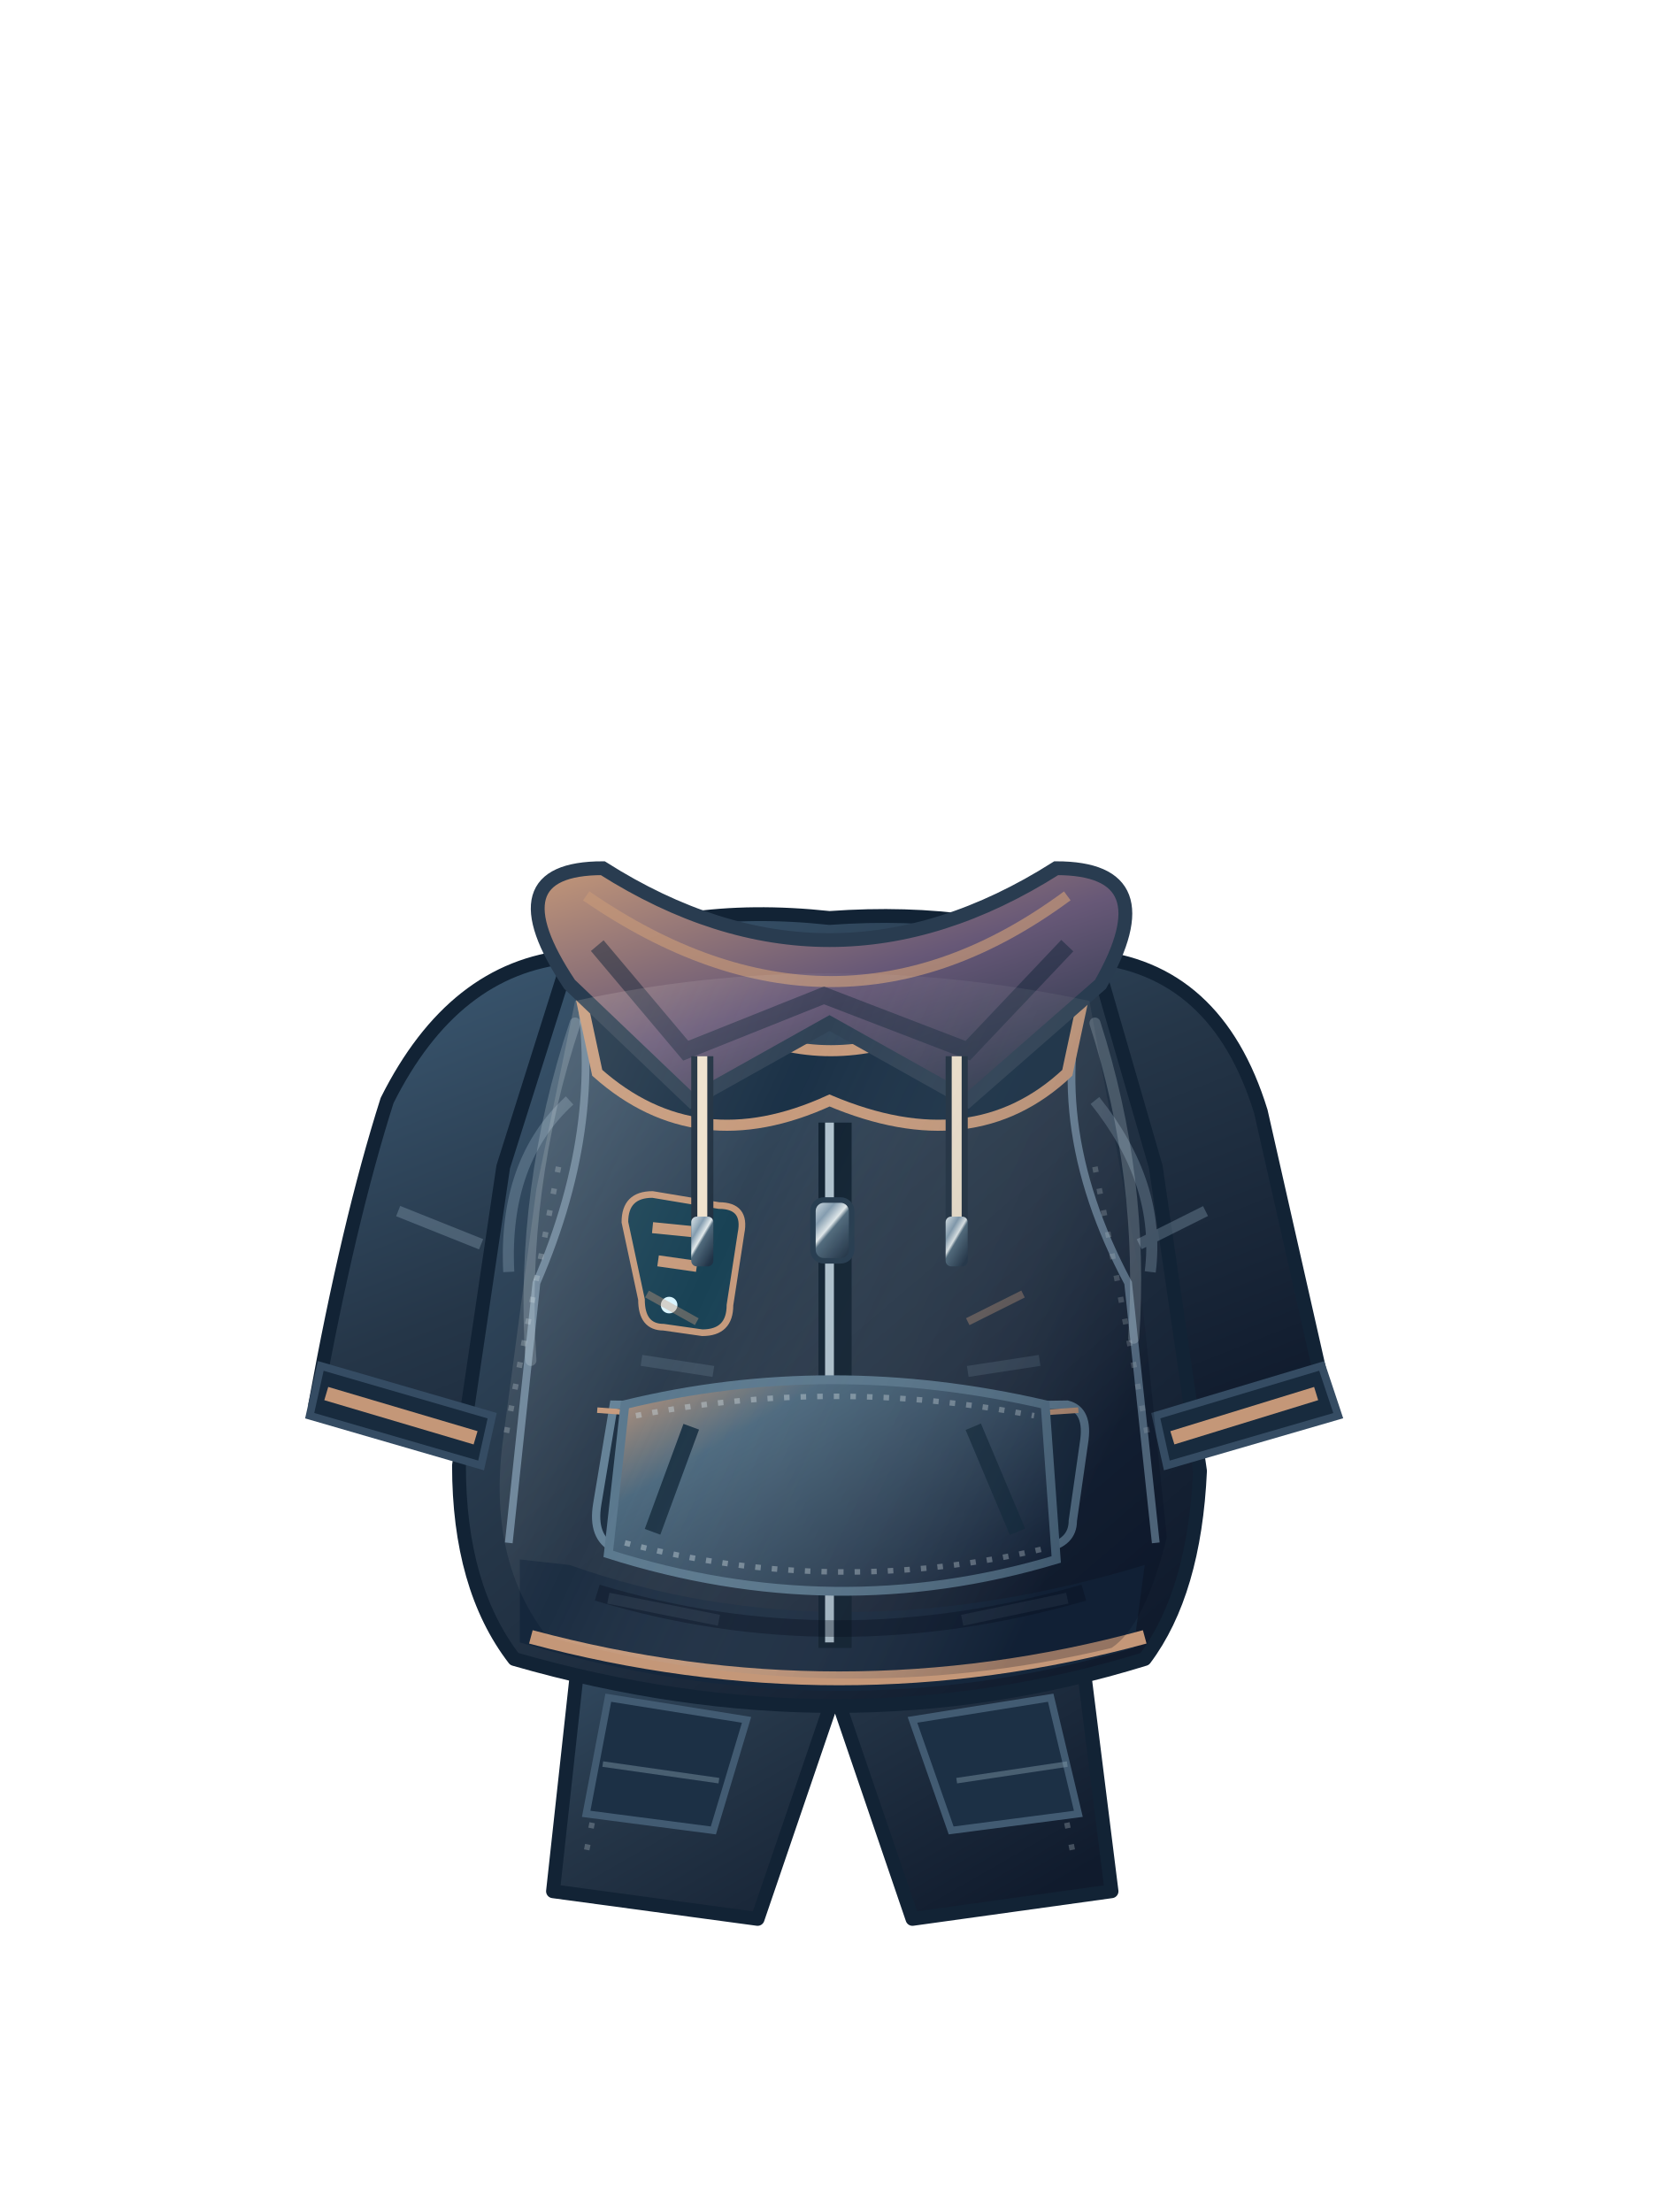
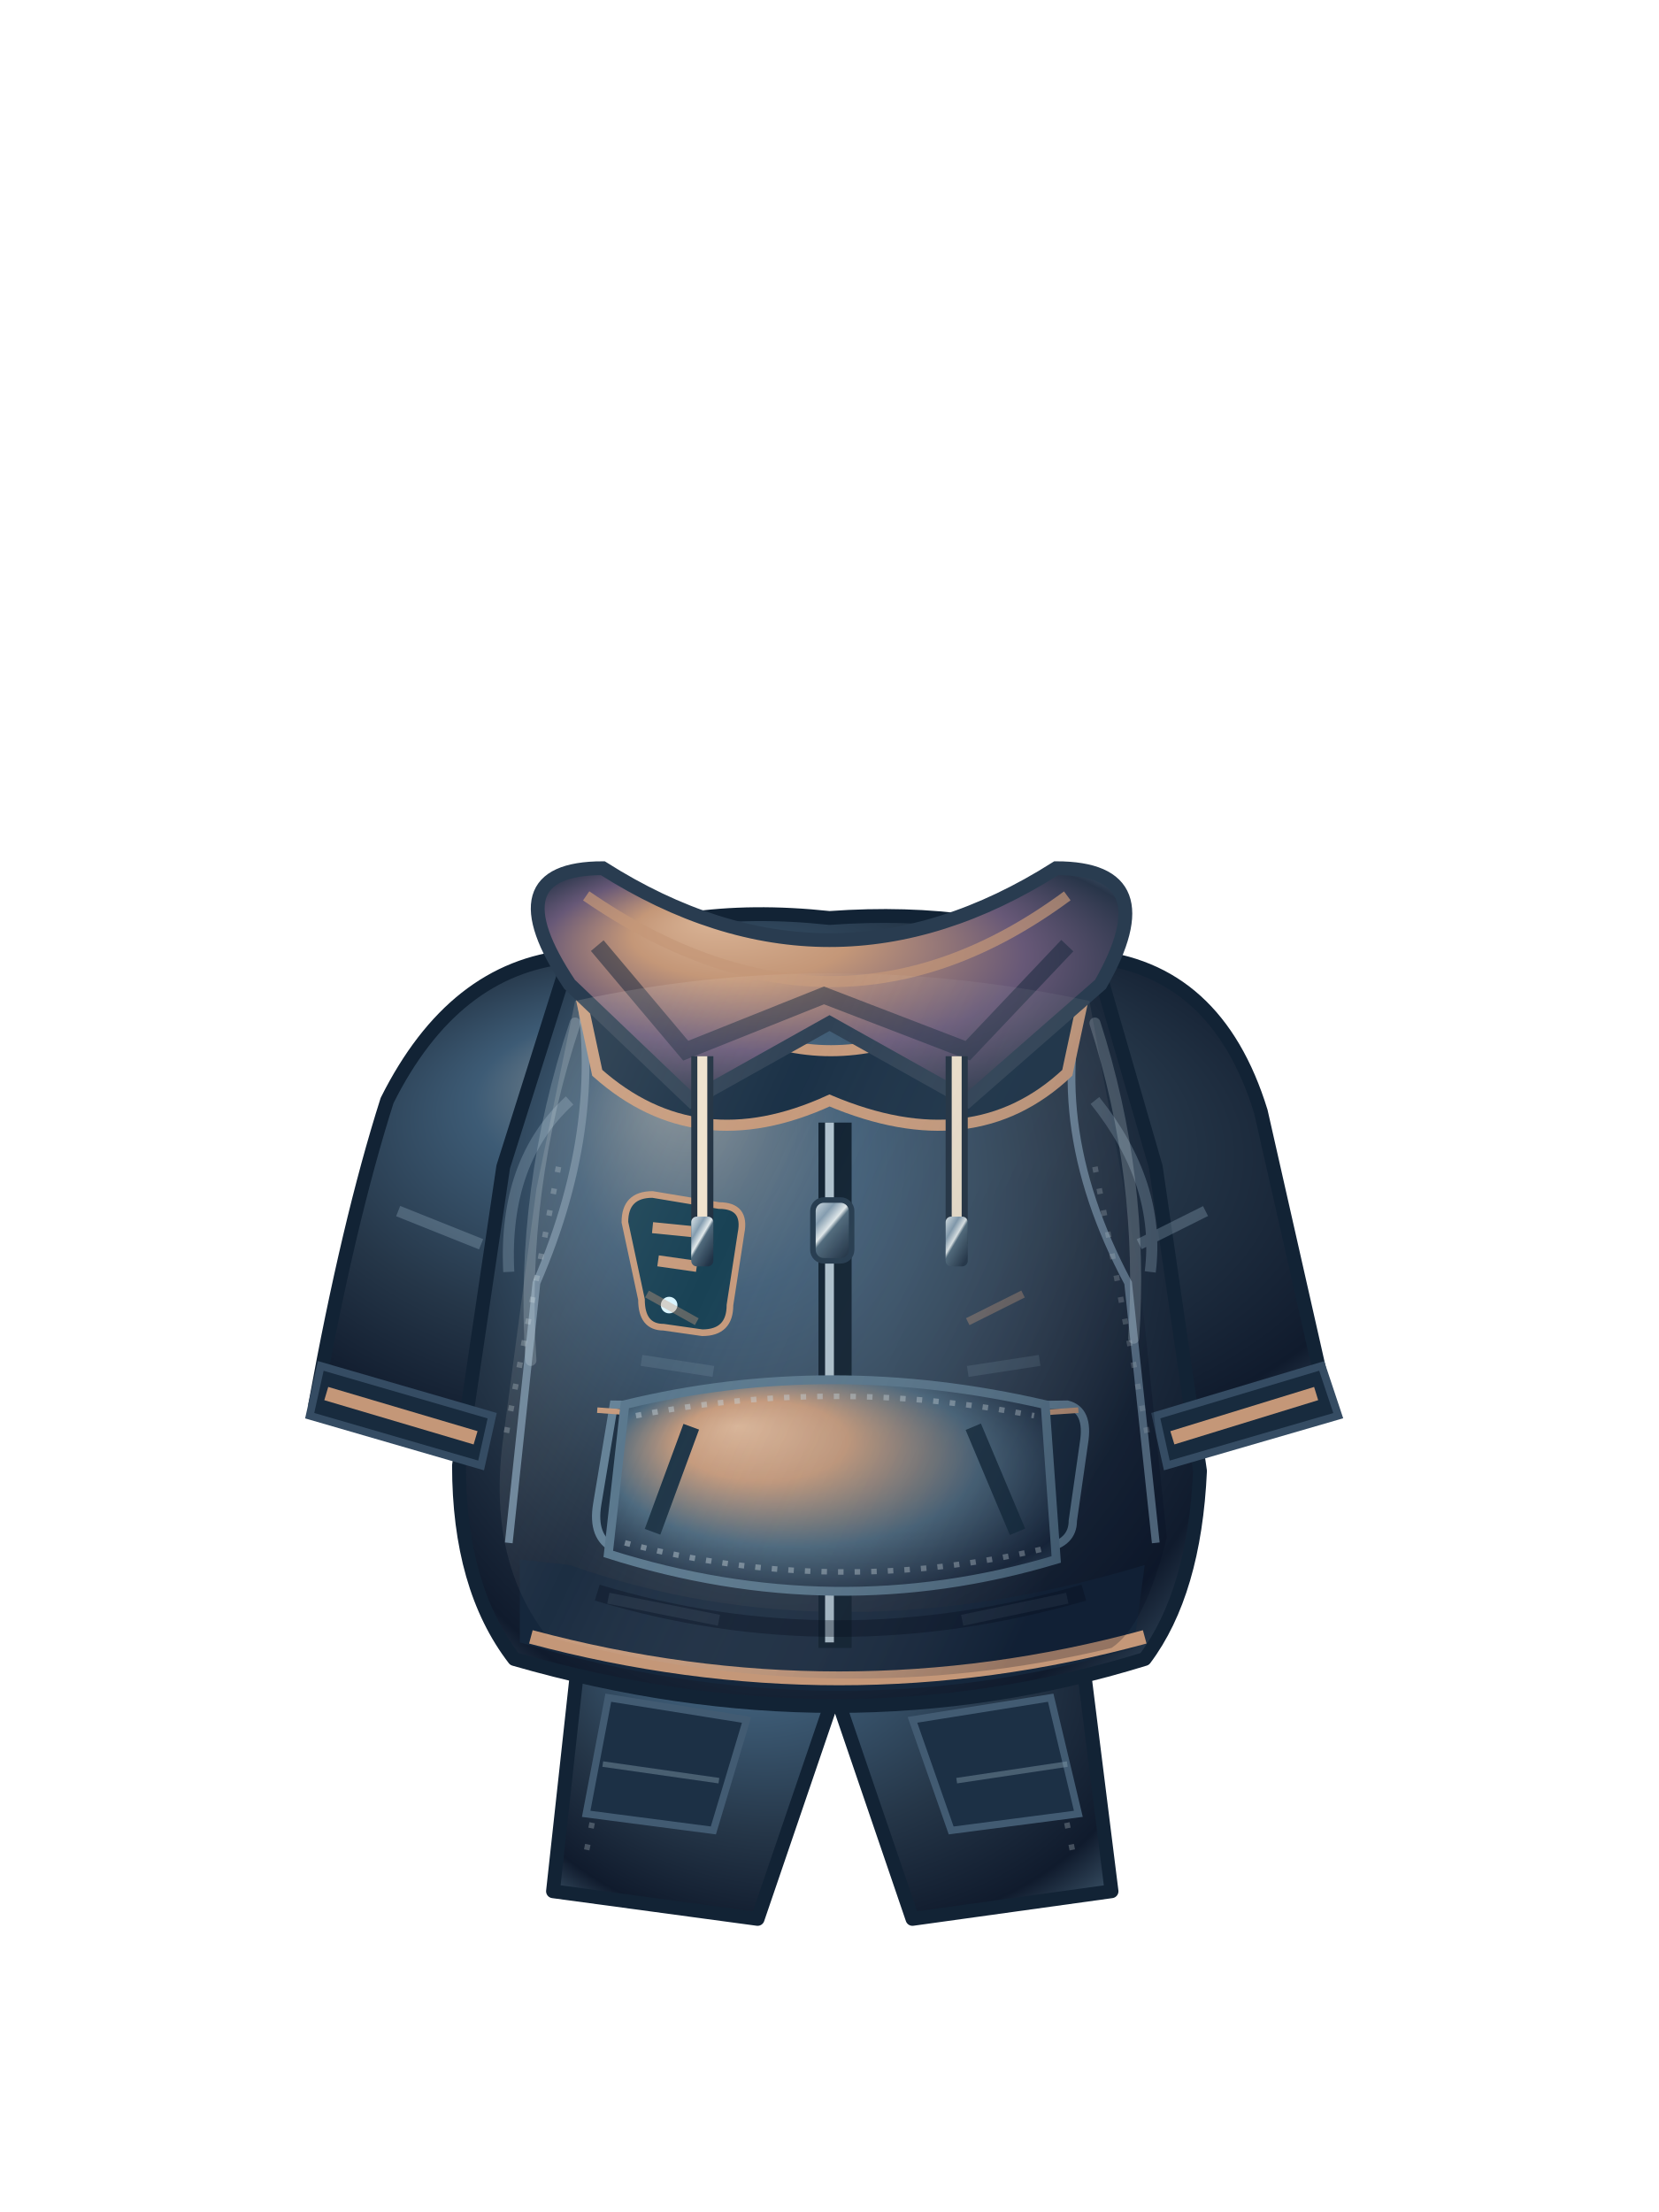
<svg xmlns="http://www.w3.org/2000/svg" viewBox="0 0 300 400">
  <defs>
    <radialGradient id="skin" cx=".32" cy=".2" r=".85">
      <stop stop-color="#eac086" />
      <stop offset=".55" stop-color="#93603e" />
      <stop offset="1" stop-color="#392b37" />
    </radialGradient>
-     <linearGradient id="cloth" x2=".8" y2="1">
-       <stop stop-color="#3d5b75" />
-       <stop offset=".5" stop-color="#253648" />
-       <stop offset="1" stop-color="#101b2d" />
-     </linearGradient>
-     <linearGradient id="fabric" x1="0" y1="0" x2="1" y2=".8">
-       <stop stop-color="#c49778" />
-       <stop offset=".3" stop-color="#46647a" />
-       <stop offset="1" stop-color="#18283d" />
-     </linearGradient>
-     <linearGradient id="hood" x1="0" y1="0" x2=".8" y2="1">
-       <stop stop-color="#c49778" />
-       <stop offset=".55" stop-color="#675877" />
-       <stop offset="1" stop-color="#283549" />
-     </linearGradient>
+     <radialGradient id="cloth" cx=".49" cy=".47" fx=".29" fy=".22" r=".67">
+       <stop offset="0" stop-color="#818c93" />
+       <stop offset=".28" stop-color="#3d5b75" />
+       <stop offset=".62" stop-color="#253648" />
+       <stop offset=".9" stop-color="#101b2d" />
+       <stop offset="1" stop-color="#32475b" />
+     </radialGradient>
+     <radialGradient id="fabric" cx=".49" cy=".47" fx=".29" fy=".22" r=".67">
+       <stop offset="0" stop-color="#d9b395" />
+       <stop offset=".28" stop-color="#c49778" />
+       <stop offset=".62" stop-color="#46647a" />
+       <stop offset=".9" stop-color="#18283d" />
+       <stop offset="1" stop-color="#385167" />
+     </radialGradient>
+     <radialGradient id="hood" cx=".49" cy=".47" fx=".29" fy=".22" r=".67">
+       <stop offset="0" stop-color="#d9b395" />
+       <stop offset=".28" stop-color="#c49778" />
+       <stop offset=".62" stop-color="#675877" />
+       <stop offset=".9" stop-color="#283549" />
+       <stop offset="1" stop-color="#445a70" />
+     </radialGradient>
    <linearGradient id="metal" x2=".75" y2="1">
      <stop stop-color="#dce6e9" />
      <stop offset=".3" stop-color="#7e98ac" />
      <stop offset=".48" stop-color="#e1e9eb" />
      <stop offset=".55" stop-color="#496477" />
      <stop offset="1" stop-color="#192c40" />
    </linearGradient>
    <linearGradient id="trim" x2="1" y2="1">
      <stop stop-color="#edfcff" />
      <stop offset=".4" stop-color="#c49778" />
      <stop offset="1" stop-color="#287c9f" />
    </linearGradient>
    <linearGradient id="leather" x2=".8" y2="1">
      <stop stop-color="#c59269" />
      <stop offset=".5" stop-color="#855339" />
      <stop offset="1" stop-color="#392722" />
    </linearGradient>
    <linearGradient id="hair" x2=".3" y2="1">
      <stop stop-color="#8f5a36" />
      <stop offset=".6" stop-color="#492b25" />
      <stop offset="1" stop-color="#241b22" />
    </linearGradient>
    <radialGradient id="lens" cx=".3" cy=".15">
      <stop stop-color="#84d9ef" />
      <stop offset=".6" stop-color="#153e64" />
      <stop offset="1" stop-color="#09182b" />
    </radialGradient>
  </defs>
  <g stroke="#122335" stroke-width="2.5" stroke-linejoin="round">
    <path d="M107 278Q150 271 193 278L201 342L165 347L151 306L137 347L100 342Z" fill="url(#cloth)" />
    <path d="M103 173Q82 175 70 199Q63 221 57 254L88 264L105 221ZM197 173Q220 175 228 201L240 254L210 264L194 221Z" fill="url(#cloth)" />
    <path d="M103 173Q122 163 150 166Q178 164 198 173L209 211L217 266Q216 288 207 300Q152 317 93 300Q83 287 83 265L91 211Z" fill="url(#cloth)" />
  </g>
  <path d="M104 175Q110 202 97 232L92 279M197 175Q188 202 204 232L209 279" fill="none" stroke="#668096" stroke-width="1.4" />
  <path d="M105 180Q120 179 133 186Q150 194 168 186Q182 178 196 180L193 194Q176 210 150 199Q126 210 108 194Z" fill="#142b41" stroke="#c49778" stroke-width="2" />
  <path d="M103 199Q91 210 92 230M198 199Q210 214 208 230M72 219l15 6m131-6-12 6" fill="none" stroke="#a4bdd0" opacity=".28" stroke-width="2" />
  <path d="M103 283Q151 300 207 283L205 298Q151 314 94 297L94 282Z" fill="#15273c" />
  <path d="M96 296Q152 311 207 296" fill="none" stroke="#c49778" stroke-width="2.5" />
  <path d="M151 203V298" stroke="#081a2a" stroke-width="6" />
  <path d="M150 203V297" stroke="#adc1cd" stroke-width="1.6" />
  <path d="M111 254Q123 254 135 257L133 278Q131 284 124 282L111 280Q107 278 108 272ZM165 257Q181 254 193 254Q197 255 196 261L194 275Q194 279 189 280L173 283Q168 283 168 278Z" fill="#172a3d" stroke="#607e94" stroke-width="1.5" />
  <path d="M108 255l27 2m31 0 29-2" stroke="#c49778" stroke-width="1" />
  <path d="M114 260l16 1m42 0 17-1" stroke="#b7c6cf" opacity=".35" stroke-dasharray="1 2" />
  <rect x="147" y="217" width="7" height="11" rx="2" fill="url(#metal)" stroke="#1c3347" />
  <path d="M118 216L130 218Q135 218 134 223L132 236Q132 241 127 241L120 240Q116 240 116 235L113 221Q113 216 118 216Z" fill="#123c50" stroke="#c49778" stroke-width="1.2" />
  <path d="M118 222l10 1m-9 5 7 1" stroke="#c49778" stroke-width="2" />
  <circle cx="121" cy="236" r="1.5" fill="#d8f5ff" />
  <path d="M58 247L89 256L87 265L56 256ZM209 256L239 247L242 256L211 265Z" fill="#182b3e" stroke="#354c63" stroke-width="1.4" />
  <path d="M59 252L86 260M212 260L238 252" stroke="#c49778" stroke-width="2.5" />
  <path d="M101 211L91 262M198 211L208 262M111 310L106 335M189 310L194 335" fill="none" stroke="#dce8ed" opacity=".25" stroke-dasharray="1 3" />
  <path d="M110 307L135 311L129 331L106 328ZM165 311L190 307L195 328L172 331Z" fill="#1c3045" stroke="#425b72" stroke-width="1.3" />
  <path d="M109 319l21 3m43 0 20-3" stroke="#8ca4b5" opacity=".4" />
  <path d="M116 246l13 2m46 0 13-2M110 289l20 4m44 0 19-4" stroke="#7a94a8" opacity=".22" stroke-width="2" />
  <path d="M103 178Q89 157 109 157Q150 183 191 157Q211 157 199 178L175 199L150 185L125 199Z" fill="url(#hood)" stroke="#293c50" stroke-width="2.5" />
  <path d="M106 162Q151 193 193 162" fill="none" stroke="#c49778" opacity=".7" stroke-width="2" />
  <path d="M108 171L124 190L149 180L175 190L193 171" fill="none" stroke="#13263a" opacity=".5" stroke-width="3" />
  <path d="M127 191v34m46-34v34" stroke="#192a3b" stroke-width="4" />
  <path d="M127 191v32m46-32v32" stroke="#eee1cc" stroke-width="1.8" />
  <rect x="125" y="220" width="4" height="9" rx="1" fill="url(#metal)" />
  <rect x="171" y="220" width="4" height="9" rx="1" fill="url(#metal)" />
  <path d="M113 254Q150 245 189 254L191 282Q151 294 110 281Z" fill="url(#fabric)" stroke="#55748a" stroke-width="1.6" />
  <path d="M115 256Q151 249 187 256M113 279Q151 289 189 280" fill="none" stroke="#c5d2da" opacity=".45" stroke-dasharray="1 2" />
  <path d="M125 258l-7 19m58-19 8 19" stroke="#152d40" stroke-width="3" />
  <path d="M117 234l9 5m49 0 10-5" stroke="#c49778" opacity=".4" stroke-width="1.4" />
  <defs>
    <linearGradient id="wardrobe-satin" x1="0" y1="0" x2="1" y2=".5">
      <stop stop-color="#fff2dd" stop-opacity=".19" />
      <stop offset=".42" stop-color="#fff" stop-opacity=".03" />
      <stop offset="1" stop-color="#050c20" stop-opacity=".25" />
    </linearGradient>
    <linearGradient id="wardrobe-fold">
      <stop stop-color="#fff0e1" stop-opacity=".3" />
      <stop offset=".4" stop-color="#fff" stop-opacity="0" />
      <stop offset="1" stop-color="#080c26" stop-opacity=".3" />
    </linearGradient>
  </defs>
  <g id="wardrobe-finish">
    <path d="M104 181Q150 171 197 181L206 230L211 278Q207 294 201 298Q151 310 99 296Q88 282 91 260L97 215Z" fill="url(#wardrobe-satin)" />
    <path d="M104 185Q94 215 96 246M198 185Q207 213 205 242" fill="none" stroke="#e9f5fa" stroke-opacity=".2" stroke-width="2" stroke-linecap="round" />
    <path d="M108 288Q151 301 196 288" fill="none" stroke="#050b19" stroke-opacity=".32" stroke-width="3" />
  </g>
</svg>
